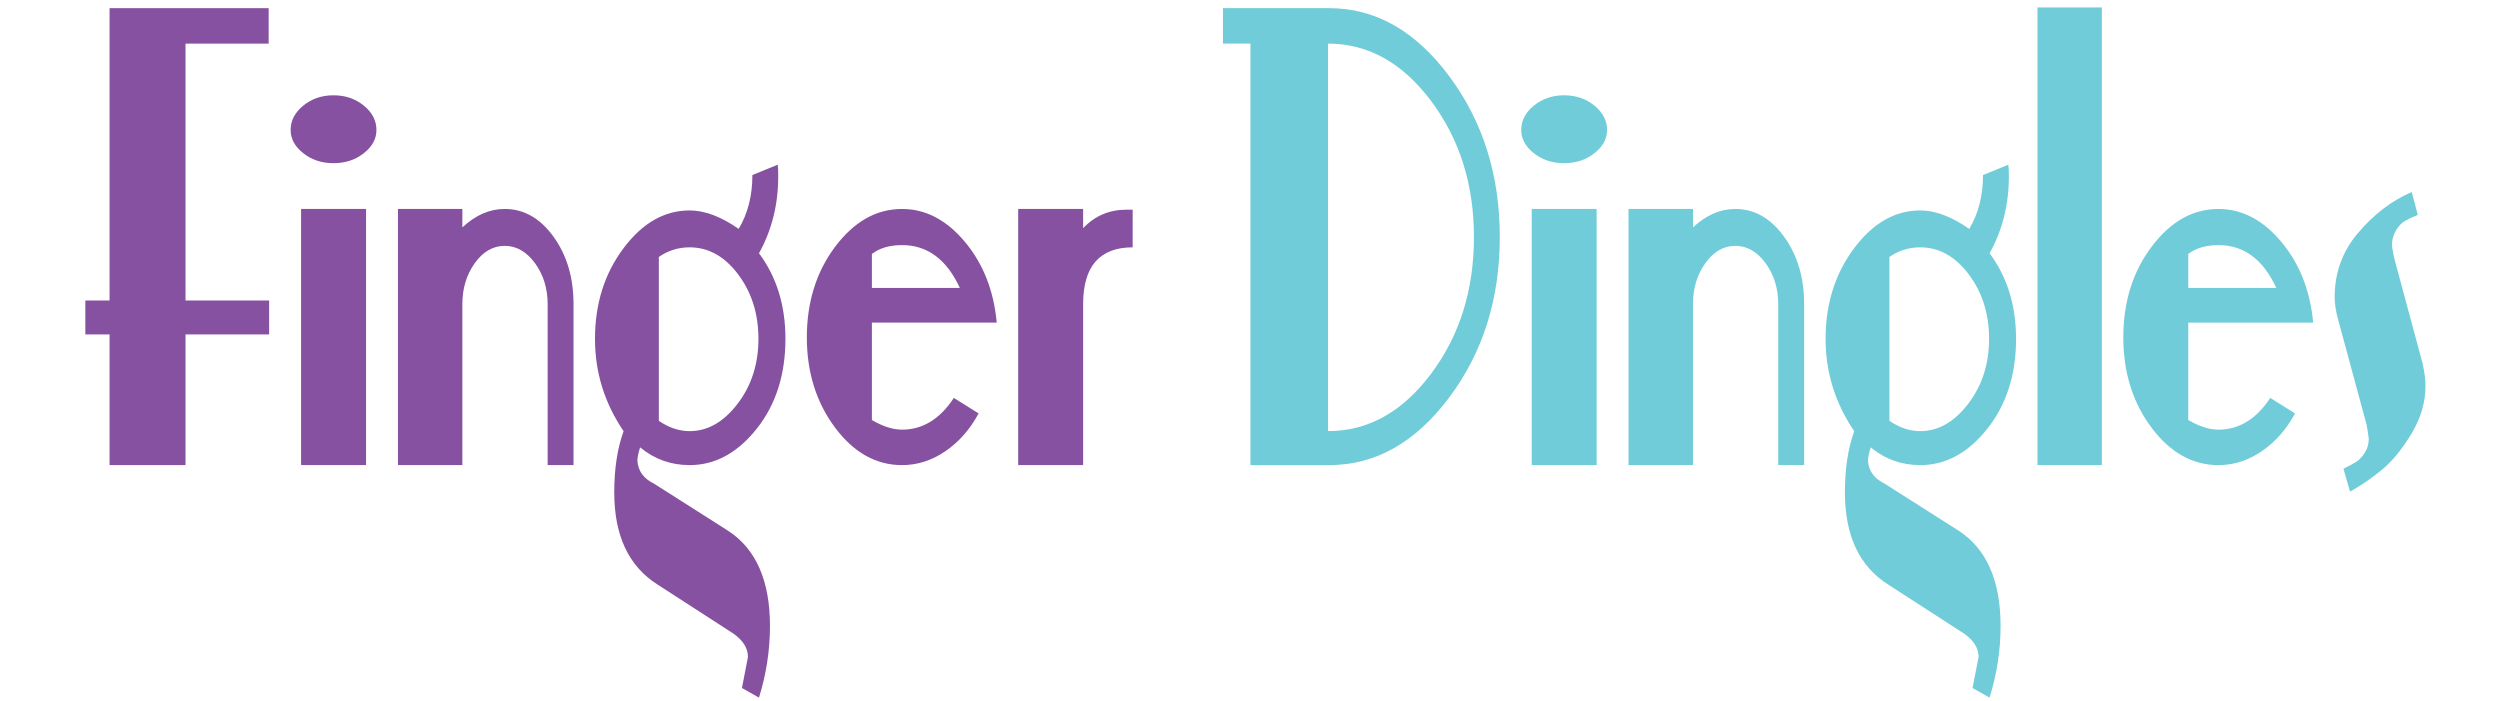
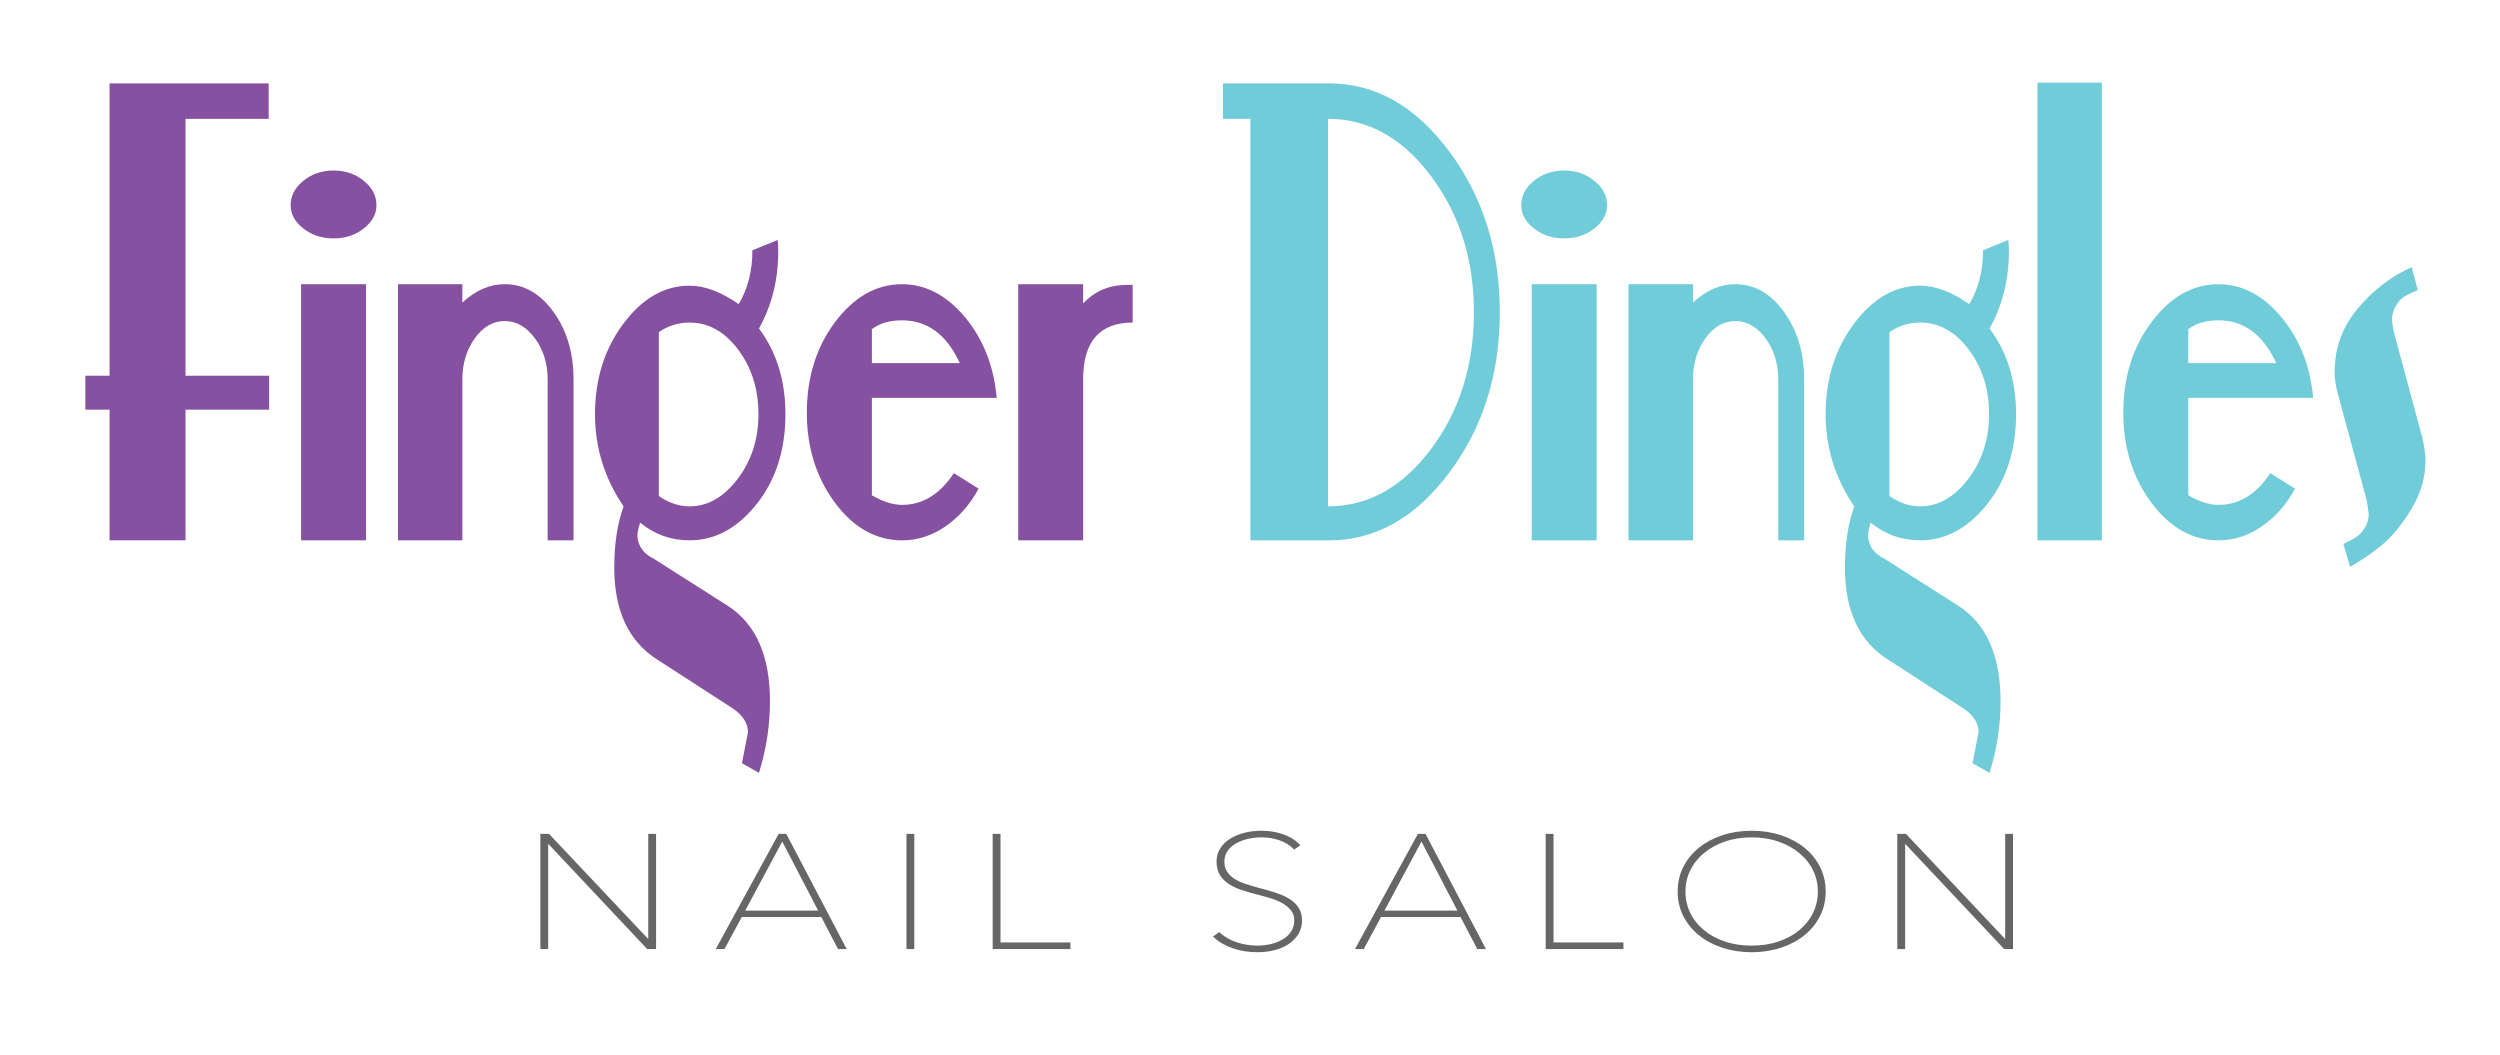
- <svg xmlns="http://www.w3.org/2000/svg" version="1.1" id="Layer_1" x="0px" y="0px" width="144px" height="40.334px" viewBox="0 0 144 40.334" enable-background="new 0 0 144 40.334" xml:space="preserve">
+ <svg xmlns="http://www.w3.org/2000/svg" version="1.1" id="Layer_1" x="0px" y="0px" width="144px" height="60.75px" viewBox="0 -4.333 144 60.75" enable-background="new 0 -4.333 144 60.75" xml:space="preserve">
  <g>
    <path fill="#8551A0" d="M15.502,19.263h-4.816v7.526H6.311v-7.526H4.916v-1.954h1.395V0.47h9.164v2.043h-4.789v14.796h4.816V19.263   z" />
    <path fill="#8551A0" d="M21.683,7.487c0,0.509-0.24,0.957-0.728,1.338c-0.486,0.384-1.067,0.574-1.743,0.574   c-0.678,0-1.258-0.19-1.742-0.574c-0.487-0.381-0.729-0.829-0.729-1.338c0-0.539,0.242-1.008,0.729-1.404   c0.484-0.396,1.064-0.594,1.742-0.594c0.676,0,1.257,0.197,1.743,0.594C21.442,6.479,21.683,6.948,21.683,7.487z M21.084,26.789   h-3.741V12.036h3.741V26.789z" />
-     <path fill="#8551A0" d="M33.035,26.789h-1.49v-9.269c0-0.908-0.245-1.693-0.728-2.36c-0.49-0.665-1.069-0.999-1.744-0.999   c-0.677,0-1.254,0.334-1.729,0.999c-0.475,0.667-0.712,1.452-0.712,2.36v9.269h-3.709V12.036h3.709v1.061   c0.76-0.707,1.573-1.061,2.441-1.061c1.099,0,2.033,0.53,2.806,1.594c0.771,1.062,1.156,2.36,1.156,3.891V26.789z" />
-     <path fill="#8551A0" d="M45.241,19.519c0,2.068-0.556,3.799-1.663,5.188c-1.112,1.391-2.395,2.083-3.854,2.083   c-1.08,0-2.029-0.341-2.854-1.021c-0.106,0.34-0.157,0.596-0.157,0.766c0.04,0.594,0.36,1.034,0.95,1.318l4.278,2.721   c1.607,1.047,2.409,2.878,2.409,5.485c0,1.388-0.209,2.763-0.633,4.125l-0.981-0.555c0.23-1.163,0.346-1.757,0.346-1.784   c0-0.512-0.282-0.965-0.854-1.361l-4.342-2.807c-1.67-1.049-2.505-2.82-2.505-5.315c0-1.36,0.179-2.534,0.538-3.528   c-1.1-1.617-1.647-3.386-1.647-5.314c0-2.012,0.543-3.749,1.633-5.209c1.089-1.459,2.36-2.19,3.82-2.19   c0.864,0,1.809,0.356,2.823,1.063c0.526-0.878,0.79-1.912,0.79-3.102l1.458-0.595c0.023,0.142,0.03,0.368,0.03,0.677   c0,1.617-0.369,3.092-1.108,4.424C44.733,15.948,45.241,17.591,45.241,19.519z M42.483,23.261c0.801-1.05,1.203-2.296,1.203-3.742   c0-1.445-0.392-2.686-1.174-3.722c-0.78-1.034-1.71-1.55-2.788-1.55c-0.656,0-1.248,0.184-1.775,0.553v9.439   c0.571,0.395,1.164,0.594,1.775,0.594C40.761,24.833,41.679,24.31,42.483,23.261z" />
-     <path fill="#8551A0" d="M57.411,18.583h-7.19v5.611c0.63,0.37,1.211,0.554,1.739,0.554c1.184,0,2.18-0.608,2.981-1.828l1.426,0.893   c-0.486,0.908-1.122,1.63-1.902,2.169c-0.782,0.538-1.618,0.808-2.505,0.808c-1.501,0-2.79-0.723-3.866-2.167   c-1.076-1.447-1.62-3.175-1.62-5.189c0-2.039,0.548-3.783,1.634-5.228c1.091-1.448,2.374-2.169,3.853-2.169   c1.353,0,2.56,0.631,3.617,1.893C56.63,15.188,57.244,16.741,57.411,18.583z M55.287,16.585c-0.759-1.643-1.866-2.467-3.327-2.467   c-0.718,0-1.298,0.17-1.739,0.51v1.957H55.287z" />
+     <path fill="#8551A0" d="M33.035,26.789h-1.49V17.52c0-0.908-0.245-1.693-0.728-2.36c-0.49-0.665-1.069-0.999-1.744-0.999   c-0.677,0-1.254,0.334-1.729,0.999c-0.475,0.667-0.712,1.452-0.712,2.36v9.269h-3.709V12.036h3.709v1.061   c0.76-0.707,1.573-1.061,2.441-1.061c1.099,0,2.033,0.53,2.806,1.594c0.771,1.062,1.156,2.36,1.156,3.891V26.789z" />
+     <path fill="#8551A0" d="M45.241,19.519c0,2.068-0.556,3.798-1.663,5.188c-1.112,1.392-2.395,2.083-3.854,2.083   c-1.08,0-2.029-0.341-2.854-1.021c-0.106,0.34-0.157,0.597-0.157,0.767c0.04,0.594,0.36,1.034,0.95,1.317l4.278,2.722   c1.607,1.047,2.409,2.878,2.409,5.485c0,1.387-0.209,2.762-0.633,4.125l-0.981-0.556c0.23-1.163,0.346-1.757,0.346-1.784   c0-0.512-0.282-0.965-0.854-1.361l-4.342-2.807c-1.67-1.049-2.505-2.82-2.505-5.314c0-1.36,0.179-2.534,0.538-3.528   c-1.1-1.617-1.647-3.386-1.647-5.314c0-2.012,0.543-3.749,1.633-5.209c1.089-1.459,2.36-2.19,3.82-2.19   c0.864,0,1.809,0.356,2.823,1.063c0.526-0.878,0.79-1.912,0.79-3.102l1.458-0.595c0.023,0.142,0.03,0.368,0.03,0.677   c0,1.617-0.369,3.092-1.108,4.424C44.733,15.948,45.241,17.591,45.241,19.519z M42.483,23.261c0.801-1.05,1.203-2.296,1.203-3.742   c0-1.445-0.392-2.686-1.174-3.722c-0.78-1.034-1.71-1.55-2.788-1.55c-0.656,0-1.248,0.184-1.775,0.553v9.439   c0.571,0.395,1.164,0.594,1.775,0.594C40.761,24.833,41.679,24.31,42.483,23.261z" />
+     <path fill="#8551A0" d="M57.411,18.583h-7.19v5.611c0.63,0.369,1.211,0.554,1.739,0.554c1.184,0,2.18-0.608,2.981-1.828   l1.426,0.894c-0.486,0.908-1.122,1.629-1.902,2.168c-0.782,0.539-1.618,0.809-2.505,0.809c-1.501,0-2.79-0.723-3.866-2.167   c-1.076-1.447-1.62-3.175-1.62-5.189c0-2.039,0.548-3.783,1.634-5.228c1.091-1.448,2.374-2.169,3.853-2.169   c1.353,0,2.56,0.631,3.617,1.893C56.63,15.188,57.244,16.741,57.411,18.583z M55.287,16.585c-0.759-1.643-1.866-2.467-3.327-2.467   c-0.718,0-1.298,0.17-1.739,0.51v1.957H55.287z" />
    <path fill="#8551A0" d="M65.242,14.247c-1.902,0-2.854,1.092-2.854,3.273v9.269h-3.74V12.036h3.74v1.104   c0.675-0.708,1.511-1.063,2.504-1.063h0.35V14.247z" />
-     <path fill="#70CCD8" d="M83.47,4.382c1.946,2.609,2.918,5.699,2.918,9.27s-0.972,6.654-2.918,9.248   c-1.943,2.593-4.248,3.89-6.912,3.89h-4.533V2.513h-1.583V0.47h6.116C79.222,0.47,81.526,1.774,83.47,4.382z M84.899,13.651   c0-3.033-0.828-5.648-2.475-7.844c-1.649-2.197-3.627-3.295-5.929-3.295v22.32c2.302,0,4.279-1.098,5.929-3.295   C84.071,19.343,84.899,16.712,84.899,13.651z" />
-     <path fill="#70CCD8" d="M92.568,7.487c0,0.509-0.244,0.957-0.73,1.338c-0.484,0.384-1.069,0.574-1.742,0.574   c-0.678,0-1.258-0.19-1.746-0.574c-0.483-0.381-0.728-0.829-0.728-1.338c0-0.539,0.244-1.008,0.728-1.404   c0.488-0.396,1.068-0.594,1.746-0.594c0.673,0,1.258,0.197,1.742,0.594C92.324,6.479,92.568,6.948,92.568,7.487z M91.966,26.789   h-3.739V12.036h3.739V26.789z" />
-     <path fill="#70CCD8" d="M103.919,26.789h-1.493v-9.269c0-0.908-0.242-1.693-0.728-2.36c-0.487-0.665-1.067-0.999-1.744-0.999   c-0.675,0-1.251,0.334-1.727,0.999c-0.48,0.667-0.711,1.452-0.711,2.36v9.269h-3.714V12.036h3.714v1.061   c0.758-0.707,1.569-1.061,2.438-1.061c1.099,0,2.035,0.53,2.805,1.594c0.772,1.062,1.16,2.36,1.16,3.891V26.789z" />
-     <path fill="#70CCD8" d="M116.125,19.519c0,2.068-0.558,3.799-1.665,5.188c-1.109,1.391-2.394,2.083-3.852,2.083   c-1.079,0-2.03-0.341-2.856-1.021c-0.103,0.34-0.157,0.596-0.157,0.766c0.042,0.594,0.36,1.034,0.952,1.318l4.279,2.721   c1.604,1.047,2.407,2.878,2.407,5.485c0,1.388-0.209,2.763-0.634,4.125l-0.982-0.555c0.233-1.163,0.35-1.757,0.35-1.784   c0-0.512-0.283-0.965-0.855-1.361l-4.341-2.807c-1.673-1.049-2.504-2.82-2.504-5.315c0-1.36,0.176-2.534,0.537-3.528   c-1.1-1.617-1.65-3.386-1.65-5.314c0-2.012,0.546-3.749,1.634-5.209c1.088-1.459,2.361-2.19,3.821-2.19   c0.863,0,1.806,0.356,2.82,1.063c0.527-0.878,0.793-1.912,0.793-3.102l1.457-0.595c0.021,0.142,0.032,0.368,0.032,0.677   c0,1.617-0.369,3.092-1.111,4.424C115.613,15.948,116.125,17.591,116.125,19.519z M113.366,23.261   c0.801-1.05,1.205-2.296,1.205-3.742c0-1.445-0.394-2.686-1.175-3.722c-0.78-1.034-1.714-1.55-2.788-1.55   c-0.658,0-1.249,0.184-1.777,0.553v9.439c0.575,0.395,1.162,0.594,1.777,0.594C111.641,24.833,112.562,24.31,113.366,23.261z" />
-     <path fill="#70CCD8" d="M121.067,26.789h-3.709V0.429h3.709V26.789z" />
-     <path fill="#70CCD8" d="M133.24,18.583h-7.196v5.611c0.634,0.37,1.215,0.554,1.742,0.554c1.181,0,2.178-0.608,2.981-1.828   l1.426,0.893c-0.487,0.908-1.12,1.63-1.904,2.169c-0.781,0.538-1.616,0.808-2.503,0.808c-1.501,0-2.787-0.723-3.866-2.167   c-1.078-1.447-1.617-3.175-1.617-5.189c0-2.039,0.543-3.783,1.634-5.228c1.087-1.448,2.37-2.169,3.85-2.169   c1.354,0,2.558,0.631,3.616,1.893C132.456,15.188,133.068,16.741,133.24,18.583z M131.116,16.585   c-0.76-1.643-1.871-2.467-3.33-2.467c-0.72,0-1.299,0.17-1.742,0.51v1.957H131.116z" />
-     <path fill="#70CCD8" d="M139.55,20.965c0.103,0.482,0.156,0.907,0.156,1.274c0,0.936-0.268,1.85-0.807,2.744   c-0.539,0.892-1.099,1.578-1.682,2.061c-0.581,0.48-1.199,0.907-1.854,1.275l-0.38-1.318c0.337-0.169,0.585-0.303,0.746-0.404   c0.156-0.1,0.317-0.268,0.475-0.51c0.16-0.24,0.237-0.518,0.237-0.827c-0.063-0.456-0.104-0.723-0.129-0.809l-1.646-6.081   c-0.126-0.453-0.189-0.878-0.189-1.275c0-1.389,0.447-2.615,1.347-3.678c0.897-1.062,1.927-1.85,3.09-2.359l0.35,1.318   c-0.338,0.141-0.593,0.263-0.76,0.361c-0.171,0.1-0.335,0.275-0.494,0.531c-0.157,0.256-0.234,0.553-0.234,0.893   c0.063,0.397,0.113,0.668,0.157,0.808L139.55,20.965z" />
+     <path fill="#70CCD8" d="M83.471,4.382c1.945,2.609,2.918,5.699,2.918,9.27c0,3.571-0.973,6.654-2.918,9.248   c-1.943,2.594-4.248,3.891-6.912,3.891h-4.534V2.513h-1.583V0.47h6.117C79.223,0.47,81.525,1.774,83.471,4.382z M84.898,13.651   c0-3.033-0.828-5.648-2.475-7.844c-1.648-2.197-3.627-3.295-5.929-3.295v22.32c2.302,0,4.278-1.099,5.929-3.295   C84.07,19.343,84.898,16.712,84.898,13.651z" />
+     <path fill="#70CCD8" d="M92.568,7.487c0,0.509-0.244,0.957-0.73,1.338c-0.484,0.384-1.068,0.574-1.742,0.574   c-0.678,0-1.258-0.19-1.746-0.574c-0.482-0.381-0.728-0.829-0.728-1.338c0-0.539,0.244-1.008,0.728-1.404   c0.488-0.396,1.068-0.594,1.746-0.594c0.674,0,1.258,0.197,1.742,0.594C92.324,6.479,92.568,6.948,92.568,7.487z M91.966,26.789   h-3.739V12.036h3.739V26.789z" />
+     <path fill="#70CCD8" d="M103.919,26.789h-1.493V17.52c0-0.908-0.242-1.693-0.728-2.36c-0.487-0.665-1.067-0.999-1.744-0.999   c-0.675,0-1.251,0.334-1.728,0.999c-0.479,0.667-0.711,1.452-0.711,2.36v9.269h-3.714V12.036h3.714v1.061   c0.758-0.707,1.569-1.061,2.438-1.061c1.099,0,2.035,0.53,2.805,1.594c0.772,1.062,1.16,2.36,1.16,3.891V26.789z" />
+     <path fill="#70CCD8" d="M116.125,19.519c0,2.068-0.559,3.798-1.665,5.188c-1.108,1.392-2.394,2.083-3.853,2.083   c-1.078,0-2.029-0.341-2.855-1.021c-0.104,0.34-0.156,0.597-0.156,0.767c0.041,0.594,0.359,1.034,0.951,1.317l4.279,2.722   c1.604,1.047,2.406,2.878,2.406,5.485c0,1.387-0.209,2.762-0.633,4.125l-0.982-0.556c0.232-1.163,0.35-1.757,0.35-1.784   c0-0.512-0.283-0.965-0.855-1.361l-4.34-2.807c-1.674-1.049-2.504-2.82-2.504-5.314c0-1.36,0.176-2.534,0.537-3.528   c-1.101-1.617-1.65-3.386-1.65-5.314c0-2.012,0.546-3.749,1.634-5.209c1.088-1.459,2.36-2.19,3.821-2.19   c0.863,0,1.806,0.356,2.82,1.063c0.526-0.878,0.793-1.912,0.793-3.102l1.457-0.595c0.021,0.142,0.031,0.368,0.031,0.677   c0,1.617-0.369,3.092-1.111,4.424C115.613,15.948,116.125,17.591,116.125,19.519z M113.366,23.261   c0.801-1.05,1.204-2.296,1.204-3.742c0-1.445-0.394-2.686-1.174-3.722c-0.78-1.034-1.715-1.55-2.789-1.55   c-0.657,0-1.248,0.184-1.776,0.553v9.439c0.575,0.395,1.162,0.594,1.776,0.594C111.641,24.833,112.562,24.31,113.366,23.261z" />
+     <path fill="#70CCD8" d="M121.066,26.789h-3.709V0.429h3.709V26.789z" />
+     <path fill="#70CCD8" d="M133.24,18.583h-7.196v5.611c0.634,0.369,1.215,0.554,1.742,0.554c1.181,0,2.178-0.608,2.981-1.828   l1.426,0.894c-0.487,0.908-1.12,1.629-1.904,2.168c-0.781,0.539-1.616,0.809-2.503,0.809c-1.501,0-2.787-0.723-3.866-2.167   c-1.078-1.447-1.617-3.175-1.617-5.189c0-2.039,0.543-3.783,1.635-5.228c1.086-1.448,2.369-2.169,3.85-2.169   c1.354,0,2.559,0.631,3.615,1.893C132.456,15.188,133.068,16.741,133.24,18.583z M131.116,16.585   c-0.761-1.643-1.871-2.467-3.33-2.467c-0.72,0-1.3,0.17-1.742,0.51v1.957H131.116z" />
+     <path fill="#70CCD8" d="M139.55,20.965c0.103,0.481,0.156,0.907,0.156,1.274c0,0.936-0.269,1.85-0.808,2.744   c-0.539,0.892-1.099,1.578-1.682,2.061c-0.58,0.48-1.199,0.907-1.854,1.275l-0.381-1.318c0.338-0.169,0.586-0.303,0.746-0.404   c0.156-0.1,0.317-0.268,0.476-0.51c0.159-0.24,0.237-0.518,0.237-0.827c-0.063-0.456-0.104-0.723-0.129-0.809l-1.646-6.081   c-0.126-0.453-0.189-0.878-0.189-1.275c0-1.389,0.447-2.615,1.348-3.678c0.896-1.062,1.927-1.85,3.09-2.359l0.35,1.318   c-0.338,0.141-0.593,0.263-0.76,0.361c-0.171,0.1-0.335,0.275-0.494,0.531c-0.156,0.256-0.234,0.553-0.234,0.893   c0.063,0.397,0.113,0.668,0.158,0.808L139.55,20.965z" />
+   </g>
+   <g>
+     <path fill="#666666" stroke="#666666" stroke-width="0.2" stroke-miterlimit="10" d="M37.323,50.233l-5.813-6.18h-0.034v6.18   h-0.251v-6.435h0.355l5.824,6.172h0.035v-6.172h0.251v6.435H37.323z" />
+     <path fill="#666666" stroke="#666666" stroke-width="0.2" stroke-miterlimit="10" d="M48.33,50.233l-0.961-1.845h-4.703   l-0.996,1.845h-0.274l3.513-6.435h0.32l3.376,6.435H48.33z M45.058,43.926l-2.299,4.291h4.531L45.058,43.926z" />
+     <path fill="#666666" stroke="#666666" stroke-width="0.2" stroke-miterlimit="10" d="M52.312,50.233v-6.435h0.251v6.435H52.312z" />
+     <path fill="#666666" stroke="#666666" stroke-width="0.2" stroke-miterlimit="10" d="M57.278,50.233v-6.435h0.251v6.254h4.028   v0.181H57.278z" />
+     <path fill="#666666" stroke="#666666" stroke-width="0.2" stroke-miterlimit="10" d="M74.898,48.688   c0,0.272-0.066,0.517-0.199,0.732c-0.134,0.215-0.312,0.397-0.532,0.545c-0.223,0.148-0.482,0.261-0.785,0.336   c-0.301,0.076-0.615,0.114-0.944,0.114c-0.502,0-0.962-0.072-1.378-0.215c-0.416-0.141-0.762-0.334-1.035-0.576l0.194-0.137   c0.29,0.249,0.627,0.436,1.013,0.56c0.385,0.124,0.783,0.186,1.195,0.186c0.298,0,0.58-0.034,0.847-0.104   c0.268-0.068,0.505-0.169,0.71-0.3c0.205-0.129,0.367-0.29,0.486-0.481c0.118-0.19,0.178-0.41,0.178-0.659   c0-0.248-0.065-0.456-0.195-0.626c-0.131-0.17-0.297-0.315-0.504-0.438c-0.205-0.12-0.439-0.223-0.703-0.304   c-0.264-0.082-0.528-0.156-0.796-0.223c-0.335-0.085-0.642-0.175-0.92-0.269c-0.279-0.094-0.519-0.208-0.722-0.345   c-0.202-0.137-0.358-0.3-0.469-0.491c-0.11-0.19-0.166-0.423-0.166-0.695c0-0.268,0.066-0.505,0.2-0.714   c0.133-0.209,0.314-0.385,0.544-0.527c0.229-0.142,0.493-0.25,0.795-0.327c0.302-0.075,0.62-0.113,0.955-0.113   c0.412,0,0.803,0.062,1.174,0.187c0.369,0.124,0.673,0.302,0.909,0.531l-0.194,0.138c-0.214-0.213-0.487-0.378-0.818-0.496   c-0.332-0.118-0.692-0.178-1.081-0.178c-0.274,0-0.543,0.031-0.808,0.091c-0.264,0.062-0.501,0.153-0.715,0.278   c-0.213,0.124-0.385,0.28-0.515,0.468c-0.131,0.188-0.194,0.409-0.194,0.663c0,0.248,0.058,0.459,0.172,0.632   s0.267,0.32,0.457,0.44c0.191,0.122,0.406,0.222,0.647,0.3c0.24,0.079,0.485,0.152,0.736,0.22c0.344,0.09,0.664,0.183,0.962,0.276   s0.559,0.207,0.785,0.34c0.225,0.133,0.398,0.296,0.525,0.486C74.835,48.186,74.898,48.416,74.898,48.688z" />
+     <path fill="#666666" stroke="#666666" stroke-width="0.2" stroke-miterlimit="10" d="M85.151,50.233l-0.963-1.845h-4.701   l-0.996,1.845h-0.275l3.514-6.435h0.32l3.375,6.435H85.151z M81.878,43.926l-2.3,4.291h4.532L81.878,43.926z" />
+     <path fill="#666666" stroke="#666666" stroke-width="0.2" stroke-miterlimit="10" d="M89.132,50.233v-6.435h0.251v6.254h4.027   v0.181H89.132z" />
+     <path fill="#666666" stroke="#666666" stroke-width="0.2" stroke-miterlimit="10" d="M105.06,47.017   c0,0.497-0.105,0.953-0.314,1.368c-0.21,0.415-0.5,0.772-0.869,1.071c-0.37,0.301-0.811,0.535-1.322,0.705   c-0.511,0.17-1.064,0.255-1.66,0.255c-0.594,0-1.147-0.085-1.657-0.255c-0.512-0.17-0.952-0.404-1.322-0.705   c-0.37-0.299-0.66-0.656-0.87-1.071c-0.209-0.415-0.313-0.871-0.313-1.368s0.104-0.953,0.313-1.368   c0.21-0.415,0.5-0.771,0.87-1.071c0.37-0.301,0.808-0.535,1.315-0.705c0.507-0.169,1.062-0.255,1.664-0.255   c0.604,0,1.158,0.086,1.666,0.255c0.507,0.17,0.946,0.404,1.316,0.705c0.369,0.3,0.659,0.656,0.869,1.071   C104.954,46.063,105.06,46.52,105.06,47.017z M104.809,47.017c0-0.448-0.096-0.867-0.286-1.259   c-0.191-0.392-0.46-0.732-0.806-1.021c-0.349-0.292-0.763-0.521-1.242-0.687c-0.481-0.167-1.008-0.251-1.581-0.251   c-0.571,0-1.098,0.084-1.578,0.251c-0.48,0.166-0.895,0.395-1.241,0.687c-0.347,0.289-0.615,0.63-0.808,1.021   c-0.19,0.392-0.285,0.811-0.285,1.259s0.094,0.867,0.279,1.259c0.188,0.392,0.453,0.731,0.796,1.021   c0.344,0.292,0.756,0.521,1.237,0.687c0.479,0.167,1.014,0.25,1.6,0.25c0.589,0,1.122-0.083,1.604-0.25   c0.479-0.165,0.892-0.395,1.235-0.687c0.343-0.29,0.607-0.63,0.796-1.021C104.715,47.884,104.809,47.465,104.809,47.017z" />
+     <path fill="#666666" stroke="#666666" stroke-width="0.2" stroke-miterlimit="10" d="M115.483,50.233l-5.813-6.18h-0.033v6.18   h-0.253v-6.435h0.356l5.823,6.172h0.034v-6.172h0.252v6.435H115.483z" />
  </g>
</svg>
